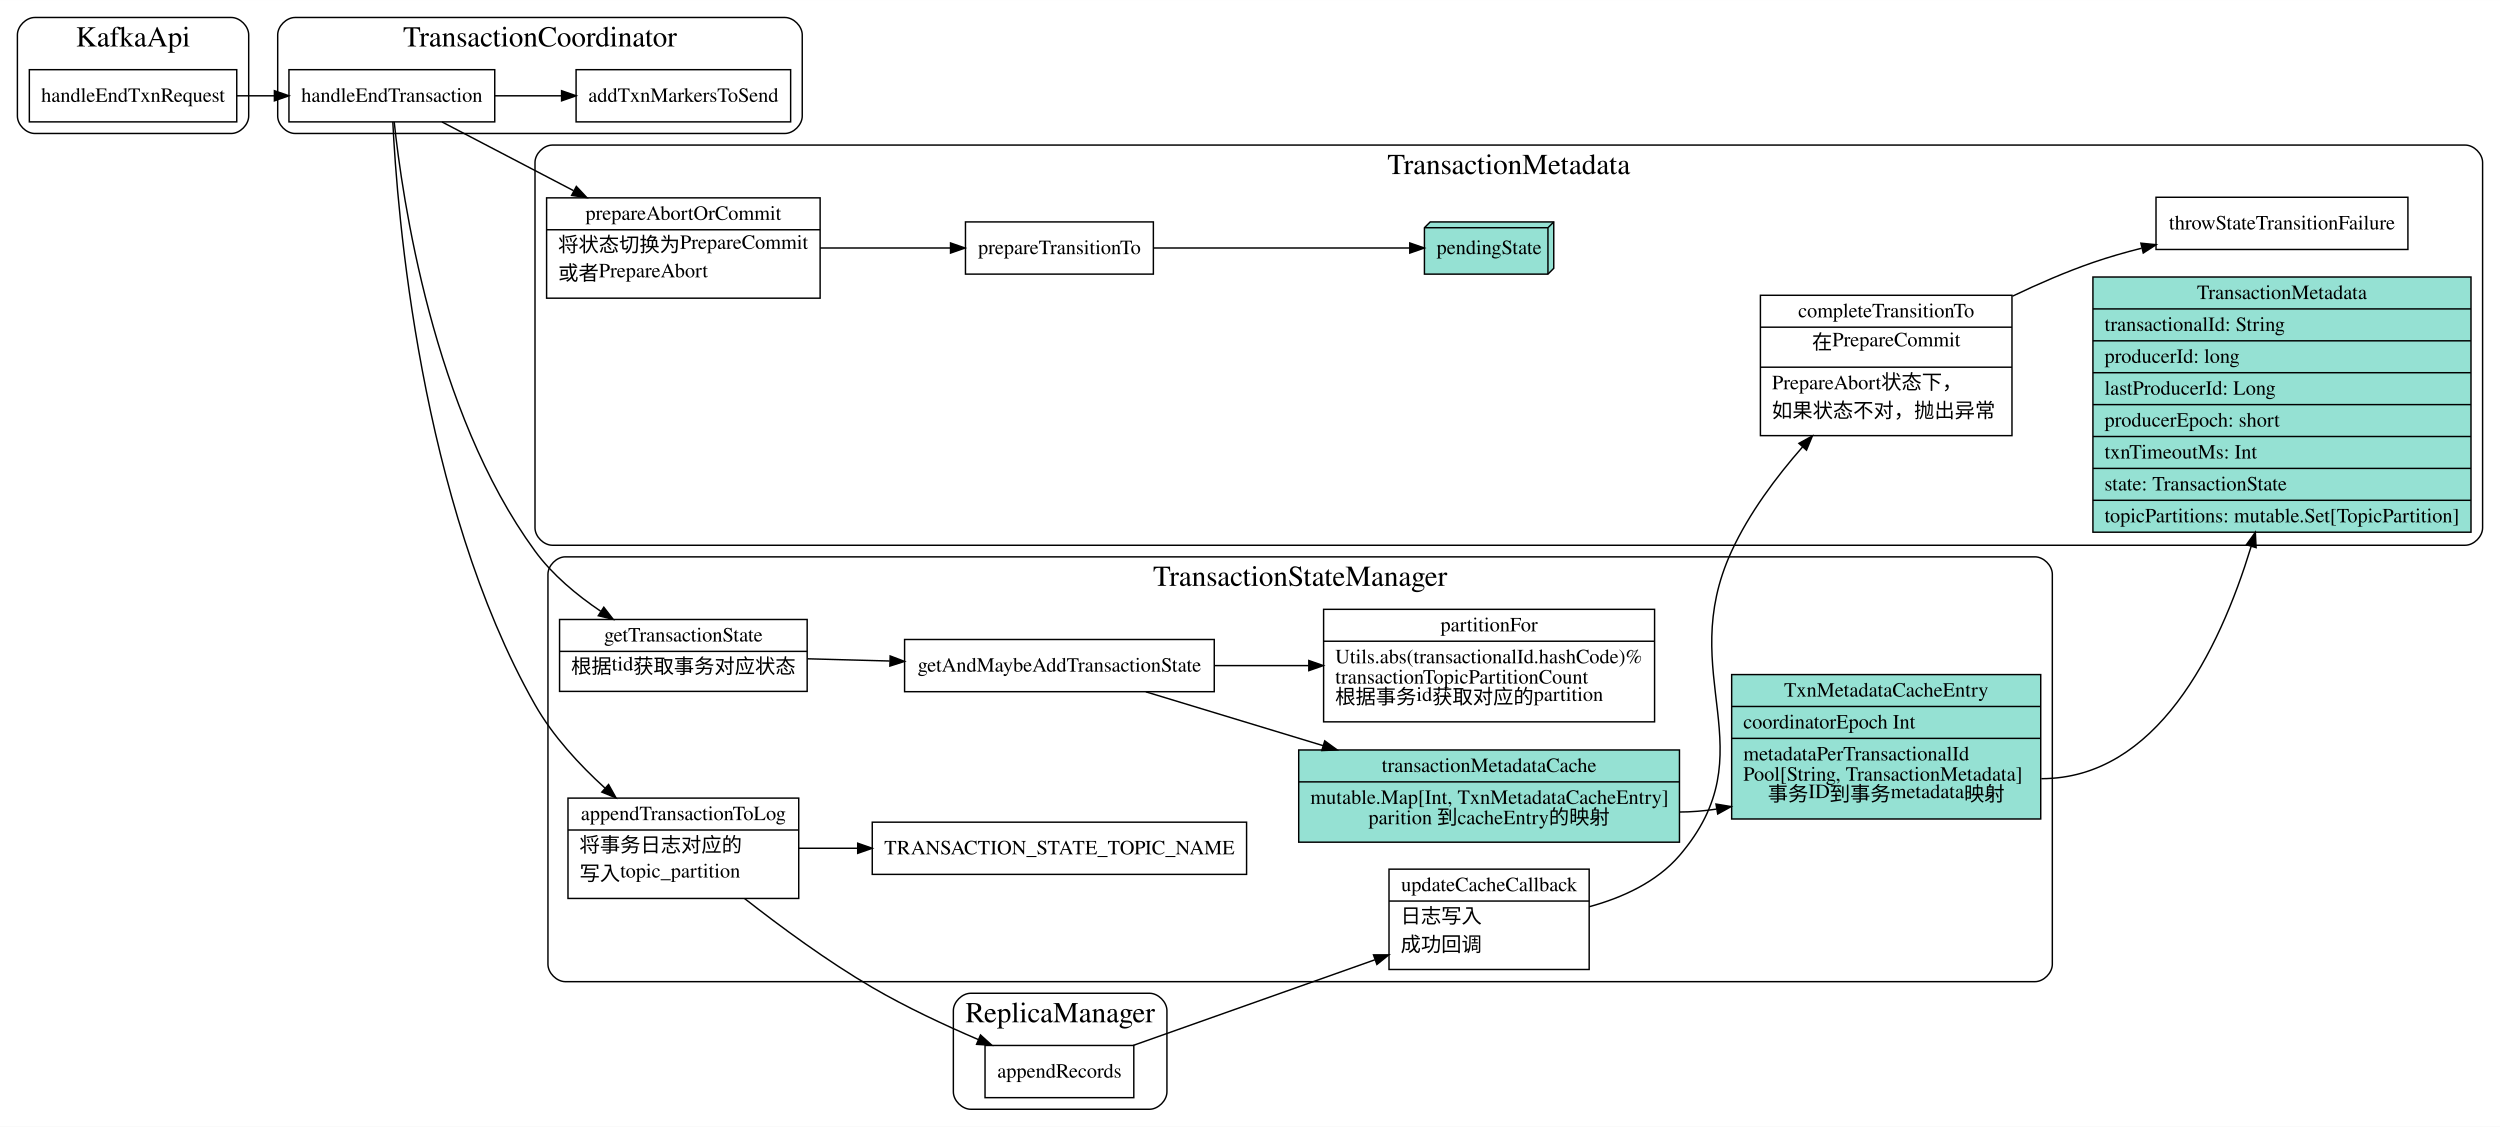
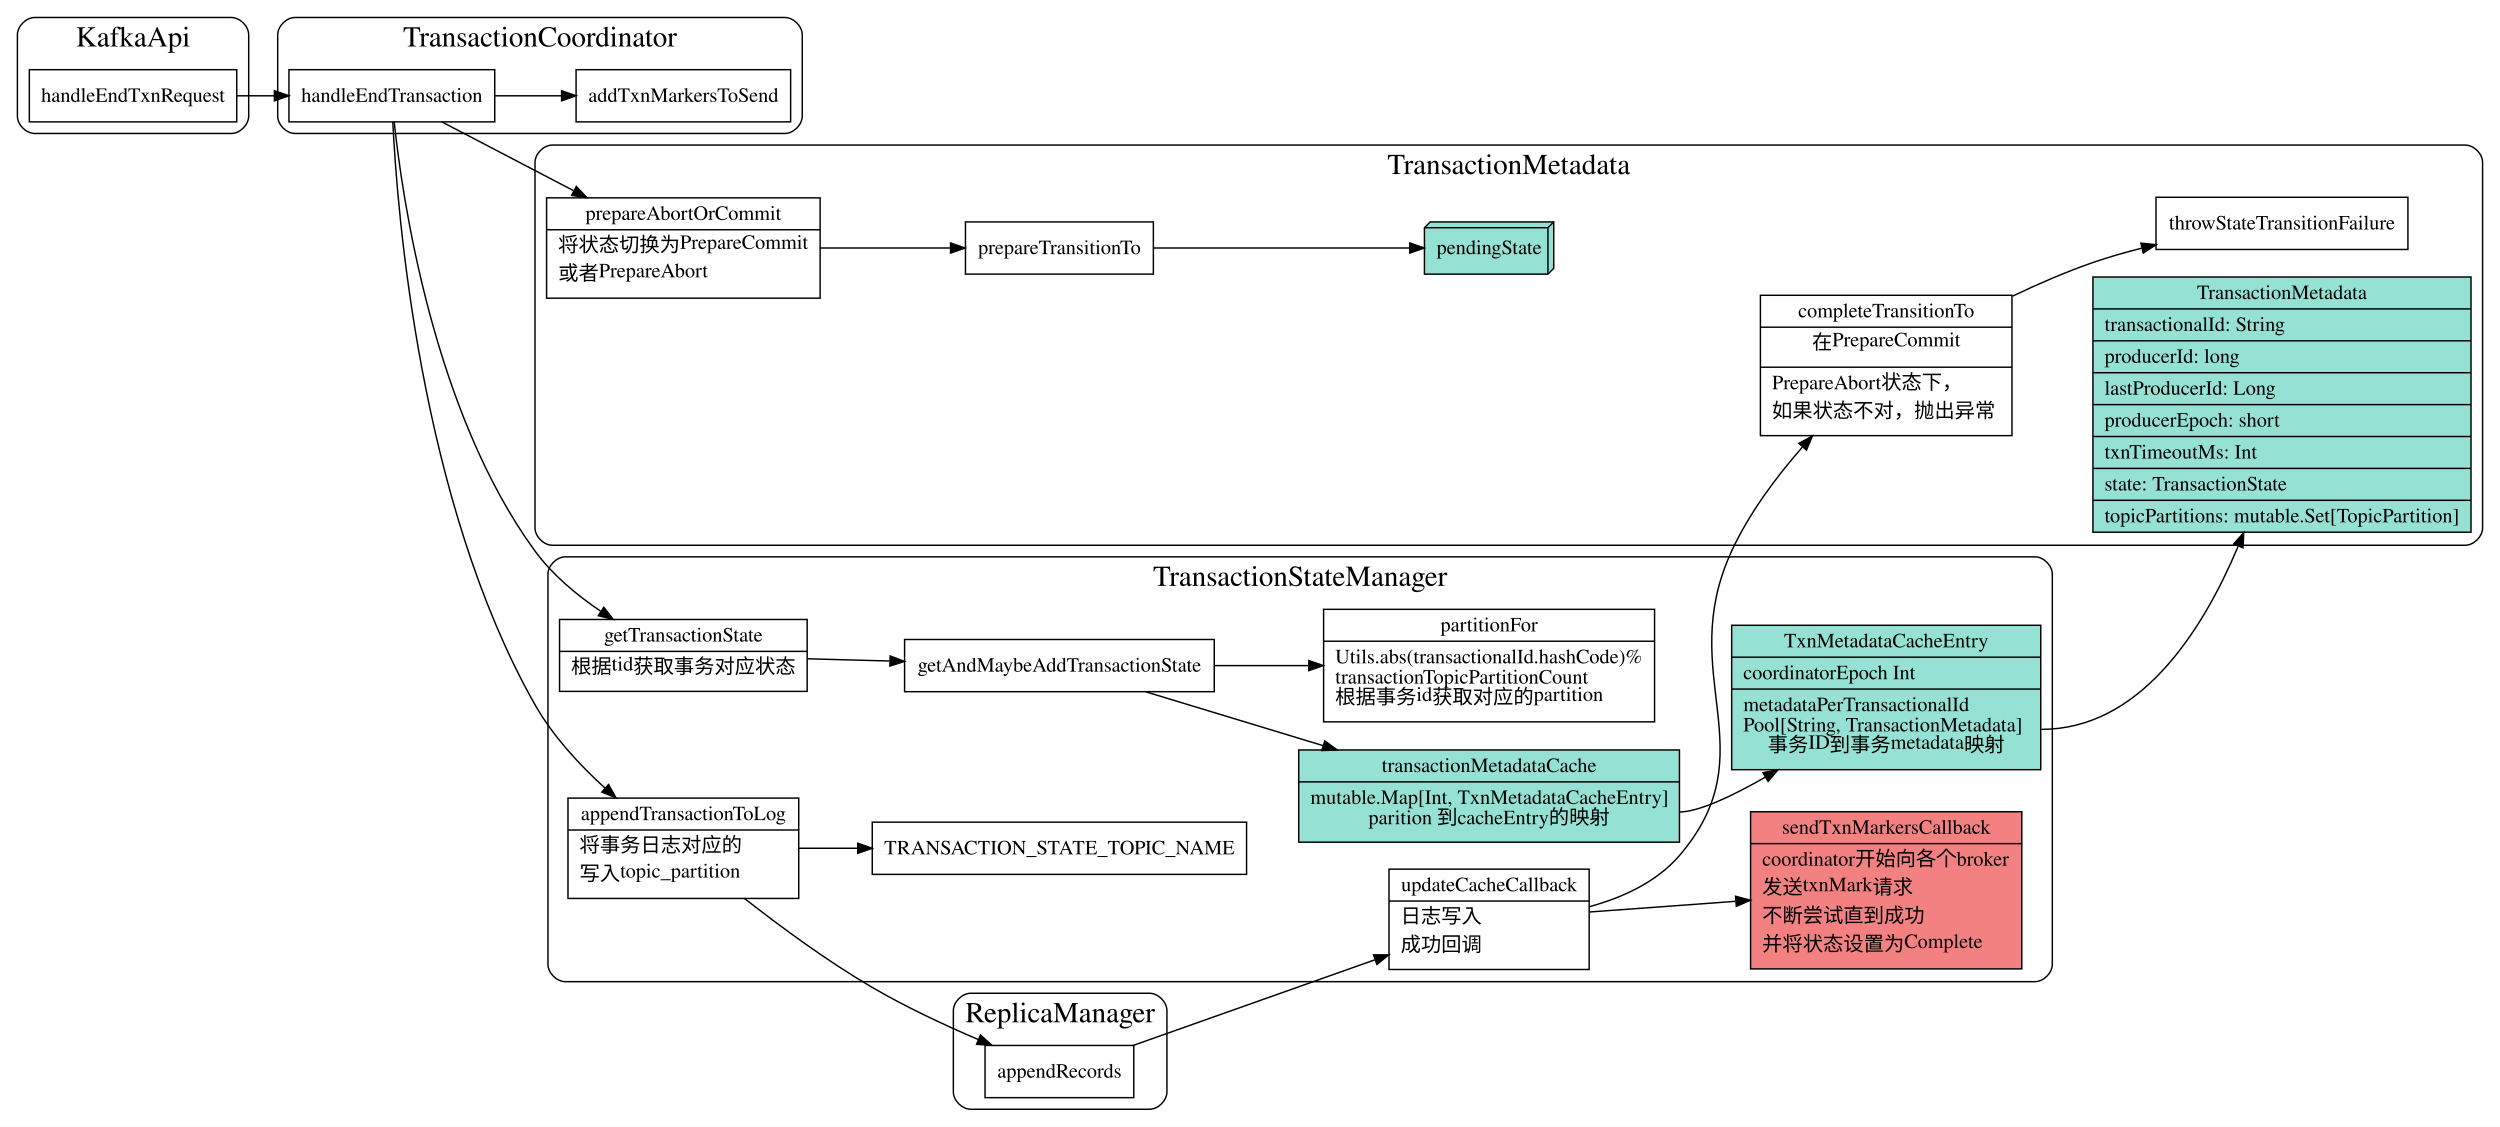
<svg xmlns="http://www.w3.org/2000/svg" width="1724pt" height="777pt" viewBox="0.00 0.00 1724.26 777.00">
  <g id="graph0" class="graph" transform="scale(1 1) rotate(0) translate(4 773)">
    <polygon fill="#ffffff" stroke="transparent" points="-4,4 -4,-773 1720.257,-773 1720.257,4 -4,4" />
    <g id="clust1" class="cluster">
      <path fill="none" stroke="#000000" d="M665.532,-8C665.532,-8 788.835,-8 788.835,-8 794.835,-8 800.835,-14 800.835,-20 800.835,-20 800.835,-76 800.835,-76 800.835,-82 794.835,-88 788.835,-88 788.835,-88 665.532,-88 665.532,-88 659.532,-88 653.532,-82 653.532,-76 653.532,-76 653.532,-20 653.532,-20 653.532,-14 659.532,-8 665.532,-8" />
      <text text-anchor="middle" x="727.184" y="-68" font-family="Times,serif" font-size="20.00" fill="#000000">ReplicaManager</text>
    </g>
    <g id="clust2" class="cluster">
      <path fill="none" stroke="#000000" d="M376.991,-397C376.991,-397 1696.257,-397 1696.257,-397 1702.257,-397 1708.257,-403 1708.257,-409 1708.257,-409 1708.257,-661 1708.257,-661 1708.257,-667 1702.257,-673 1696.257,-673 1696.257,-673 376.991,-673 376.991,-673 370.991,-673 364.991,-667 364.991,-661 364.991,-661 364.991,-409 364.991,-409 364.991,-403 370.991,-397 376.991,-397" />
      <text text-anchor="middle" x="1036.624" y="-653" font-family="Times,serif" font-size="20.00" fill="#000000">TransactionMetadata</text>
    </g>
    <g id="clust3" class="cluster">
      <path fill="none" stroke="#000000" d="M385.926,-96C385.926,-96 1399.496,-96 1399.496,-96 1405.496,-96 1411.496,-102 1411.496,-108 1411.496,-108 1411.496,-377 1411.496,-377 1411.496,-383 1405.496,-389 1399.496,-389 1399.496,-389 385.926,-389 385.926,-389 379.926,-389 373.926,-383 373.926,-377 373.926,-377 373.926,-108 373.926,-108 373.926,-102 379.926,-96 385.926,-96" />
      <text text-anchor="middle" x="892.711" y="-369" font-family="Times,serif" font-size="20.00" fill="#000000">TransactionStateManager</text>
    </g>
    <g id="clust6" class="cluster">
      <path fill="none" stroke="#000000" d="M199.524,-681C199.524,-681 537.31,-681 537.31,-681 543.31,-681 549.31,-687 549.31,-693 549.31,-693 549.31,-749 549.31,-749 549.31,-755 543.31,-761 537.31,-761 537.31,-761 199.524,-761 199.524,-761 193.524,-761 187.524,-755 187.524,-749 187.524,-749 187.524,-693 187.524,-693 187.524,-687 193.524,-681 199.524,-681" />
      <text text-anchor="middle" x="368.417" y="-741" font-family="Times,serif" font-size="20.00" fill="#000000">TransactionCoordinator</text>
    </g>
    <g id="clust8" class="cluster">
      <path fill="none" stroke="#000000" d="M20,-681C20,-681 155.524,-681 155.524,-681 161.524,-681 167.524,-687 167.524,-693 167.524,-693 167.524,-749 167.524,-749 167.524,-755 161.524,-761 155.524,-761 155.524,-761 20,-761 20,-761 14,-761 8,-755 8,-749 8,-749 8,-693 8,-693 8,-687 14,-681 20,-681" />
      <text text-anchor="middle" x="87.762" y="-741" font-family="Times,serif" font-size="20.00" fill="#000000">KafkaApi</text>
    </g>
    <g id="node1" class="node">
      <polygon fill="none" stroke="#000000" points="777.988,-52 675.379,-52 675.379,-16 777.988,-16 777.988,-52" />
      <text text-anchor="middle" x="726.684" y="-29.8" font-family="Times,serif" font-size="14.00" fill="#000000">appendRecords</text>
    </g>
    <g id="node13" class="node">
      <polygon fill="none" stroke="#000000" points="954.003,-104.4 954.003,-173.6 1092.059,-173.6 1092.059,-104.4 954.003,-104.4" />
      <text text-anchor="middle" x="1023.031" y="-158.4" font-family="Times,serif" font-size="14.00" fill="#000000">updateCacheCallback</text>
      <polyline fill="none" stroke="#000000" points="954.003,-151.6 1092.059,-151.6 " />
      <text text-anchor="start" x="962.003" y="-136.4" font-family="Times,serif" font-size="14.00" fill="#000000">日志写入</text>
      <text text-anchor="start" x="962.003" y="-116.8" font-family="Times,serif" font-size="14.00" fill="#000000"> 成功回调</text>
    </g>
    <g id="edge11" class="edge">
      <path fill="none" stroke="#000000" d="M777.628,-52.05C823.43,-68.279 891.425,-92.37 944.235,-111.081" />
      <polygon fill="#000000" stroke="#000000" points="943.315,-114.469 953.91,-114.51 945.653,-107.871 943.315,-114.469" />
    </g>
    <g id="node2" class="node">
      <polygon fill="#95e1d3" stroke="#000000" points="1439.496,-406 1439.496,-582 1700.257,-582 1700.257,-406 1439.496,-406" />
      <text text-anchor="middle" x="1569.877" y="-566.8" font-family="Times,serif" font-size="14.00" fill="#000000">TransactionMetadata</text>
      <polyline fill="none" stroke="#000000" points="1439.496,-560 1700.257,-560 " />
      <text text-anchor="start" x="1447.496" y="-544.8" font-family="Times,serif" font-size="14.00" fill="#000000">transactionalId: String </text>
      <polyline fill="none" stroke="#000000" points="1439.496,-538 1700.257,-538 " />
      <text text-anchor="start" x="1447.496" y="-522.8" font-family="Times,serif" font-size="14.00" fill="#000000">producerId: long </text>
      <polyline fill="none" stroke="#000000" points="1439.496,-516 1700.257,-516 " />
      <text text-anchor="start" x="1447.496" y="-500.8" font-family="Times,serif" font-size="14.00" fill="#000000">lastProducerId: Long </text>
      <polyline fill="none" stroke="#000000" points="1439.496,-494 1700.257,-494 " />
      <text text-anchor="start" x="1447.496" y="-478.8" font-family="Times,serif" font-size="14.00" fill="#000000">producerEpoch: short </text>
      <polyline fill="none" stroke="#000000" points="1439.496,-472 1700.257,-472 " />
      <text text-anchor="start" x="1447.496" y="-456.8" font-family="Times,serif" font-size="14.00" fill="#000000">txnTimeoutMs: Int </text>
      <polyline fill="none" stroke="#000000" points="1439.496,-450 1700.257,-450 " />
      <text text-anchor="start" x="1447.496" y="-434.8" font-family="Times,serif" font-size="14.00" fill="#000000">state: TransactionState </text>
      <polyline fill="none" stroke="#000000" points="1439.496,-428 1700.257,-428 " />
      <text text-anchor="start" x="1447.496" y="-412.8" font-family="Times,serif" font-size="14.00" fill="#000000">topicPartitions: mutable.Set[TopicPartition]</text>
    </g>
    <g id="node3" class="node">
      <polygon fill="none" stroke="#000000" points="661.884,-584 661.884,-620 791.483,-620 791.483,-584 661.884,-584" />
      <text text-anchor="middle" x="726.684" y="-597.8" font-family="Times,serif" font-size="14.00" fill="#000000">prepareTransitionTo</text>
    </g>
    <g id="node5" class="node">
      <polygon fill="#95e1d3" stroke="#000000" points="1067.628,-620 982.434,-620 978.434,-616 978.434,-584 1063.628,-584 1067.628,-588 1067.628,-620" />
      <polyline fill="none" stroke="#000000" points="1063.628,-616 978.434,-616 " />
      <polyline fill="none" stroke="#000000" points="1063.628,-616 1063.628,-584 " />
      <polyline fill="none" stroke="#000000" points="1063.628,-616 1067.628,-620 " />
      <text text-anchor="middle" x="1023.031" y="-597.8" font-family="Times,serif" font-size="14.00" fill="#000000">pendingState</text>
    </g>
    <g id="edge2" class="edge">
      <path fill="none" stroke="#000000" d="M791.718,-602C844.528,-602 918.17,-602 968.068,-602" />
      <polygon fill="#000000" stroke="#000000" points="968.339,-605.5 978.339,-602 968.339,-598.5 968.339,-605.5" />
    </g>
    <g id="node4" class="node">
      <polygon fill="none" stroke="#000000" points="1210.165,-472.6 1210.165,-569.4 1383.665,-569.4 1383.665,-472.6 1210.165,-472.6" />
      <text text-anchor="middle" x="1296.915" y="-554.2" font-family="Times,serif" font-size="14.00" fill="#000000">completeTransitionTo</text>
      <polyline fill="none" stroke="#000000" points="1210.165,-547.4 1383.665,-547.4 " />
      <text text-anchor="middle" x="1296.915" y="-532.2" font-family="Times,serif" font-size="14.00" fill="#000000">在PrepareCommit</text>
      <polyline fill="none" stroke="#000000" points="1210.165,-519.8 1383.665,-519.8 " />
      <text text-anchor="start" x="1218.165" y="-504.6" font-family="Times,serif" font-size="14.00" fill="#000000">PrepareAbort状态下，</text>
      <text text-anchor="start" x="1218.165" y="-485" font-family="Times,serif" font-size="14.00" fill="#000000"> 如果状态不对，抛出异常</text>
    </g>
    <g id="node7" class="node">
      <polygon fill="none" stroke="#000000" points="1656.747,-637 1483.006,-637 1483.006,-601 1656.747,-601 1656.747,-637" />
      <text text-anchor="middle" x="1569.877" y="-614.8" font-family="Times,serif" font-size="14.00" fill="#000000">throwStateTransitionFailure</text>
    </g>
    <g id="edge3" class="edge">
      <path fill="none" stroke="#000000" d="M1383.991,-568.771C1401.983,-577.377 1421.072,-585.625 1439.496,-592 1450.225,-595.712 1461.636,-598.994 1473.072,-601.873" />
      <polygon fill="#000000" stroke="#000000" points="1472.57,-605.353 1483.113,-604.301 1474.216,-598.549 1472.57,-605.353" />
    </g>
    <g id="node6" class="node">
      <polygon fill="none" stroke="#000000" points="372.991,-567.4 372.991,-636.6 561.64,-636.6 561.64,-567.4 372.991,-567.4" />
      <text text-anchor="middle" x="467.315" y="-621.4" font-family="Times,serif" font-size="14.00" fill="#000000">prepareAbortOrCommit</text>
      <polyline fill="none" stroke="#000000" points="372.991,-614.6 561.64,-614.6 " />
      <text text-anchor="start" x="380.991" y="-599.4" font-family="Times,serif" font-size="14.00" fill="#000000">将状态切换为PrepareCommit</text>
      <text text-anchor="start" x="380.991" y="-579.8" font-family="Times,serif" font-size="14.00" fill="#000000"> 或者PrepareAbort</text>
    </g>
    <g id="edge1" class="edge">
      <path fill="none" stroke="#000000" d="M561.687,-602C591.228,-602 623.416,-602 651.454,-602" />
      <polygon fill="#000000" stroke="#000000" points="651.583,-605.5 661.583,-602 651.583,-598.5 651.583,-605.5" />
    </g>
    <g id="node8" class="node">
      <polygon fill="none" stroke="#000000" points="387.74,-153.4 387.74,-222.6 546.891,-222.6 546.891,-153.4 387.74,-153.4" />
      <text text-anchor="middle" x="467.315" y="-207.4" font-family="Times,serif" font-size="14.00" fill="#000000">appendTransactionToLog</text>
      <polyline fill="none" stroke="#000000" points="387.74,-200.6 546.891,-200.6 " />
      <text text-anchor="start" x="395.74" y="-185.4" font-family="Times,serif" font-size="14.00" fill="#000000">将事务日志对应的</text>
      <text text-anchor="start" x="395.74" y="-165.8" font-family="Times,serif" font-size="14.00" fill="#000000"> 写入topic_partition</text>
    </g>
    <g id="edge9" class="edge">
      <path fill="none" stroke="#000000" d="M509.474,-153.378C534.253,-133.955 566.701,-110.071 597.64,-92 620.755,-78.499 647.576,-65.981 670.759,-56.057" />
      <polygon fill="#000000" stroke="#000000" points="672.264,-59.221 680.115,-52.106 669.541,-52.772 672.264,-59.221" />
    </g>
    <g id="node15" class="node">
      <polygon fill="none" stroke="#000000" points="855.771,-206 597.596,-206 597.596,-170 855.771,-170 855.771,-206" />
      <text text-anchor="middle" x="726.684" y="-183.8" font-family="Times,serif" font-size="14.00" fill="#000000">TRANSACTION_STATE_TOPIC_NAME</text>
    </g>
    <g id="edge10" class="edge">
      <path fill="none" stroke="#000000" d="M546.897,-188C559.838,-188 573.566,-188 587.441,-188" />
      <polygon fill="#000000" stroke="#000000" points="587.561,-191.5 597.561,-188 587.561,-184.5 587.561,-191.5" />
    </g>
    <g id="node9" class="node">
      <polygon fill="none" stroke="#000000" points="381.926,-296.2 381.926,-345.8 552.705,-345.8 552.705,-296.2 381.926,-296.2" />
      <text text-anchor="middle" x="467.315" y="-330.6" font-family="Times,serif" font-size="14.00" fill="#000000">getTransactionState</text>
      <polyline fill="none" stroke="#000000" points="381.926,-323.8 552.705,-323.8 " />
      <text text-anchor="middle" x="467.315" y="-308.6" font-family="Times,serif" font-size="14.00" fill="#000000">根据tid获取事务对应状态</text>
    </g>
    <g id="node14" class="node">
      <polygon fill="none" stroke="#000000" points="833.475,-332 619.893,-332 619.893,-296 833.475,-296 833.475,-332" />
      <text text-anchor="middle" x="726.684" y="-309.8" font-family="Times,serif" font-size="14.00" fill="#000000">getAndMaybeAddTransactionState</text>
    </g>
    <g id="edge6" class="edge">
      <path fill="none" stroke="#000000" d="M552.961,-318.688C571.097,-318.199 590.537,-317.674 609.61,-317.16" />
      <polygon fill="#000000" stroke="#000000" points="609.946,-320.652 619.848,-316.883 609.757,-313.654 609.946,-320.652" />
    </g>
    <g id="node10" class="node">
      <polygon fill="#95e1d3" stroke="#000000" points="891.727,-192.2 891.727,-255.8 1154.334,-255.8 1154.334,-192.2 891.727,-192.2" />
      <text text-anchor="middle" x="1023.031" y="-240.6" font-family="Times,serif" font-size="14.00" fill="#000000">transactionMetadataCache</text>
      <polyline fill="none" stroke="#000000" points="891.727,-233.8 1154.334,-233.8 " />
      <text text-anchor="start" x="899.727" y="-218.6" font-family="Times,serif" font-size="14.00" fill="#000000">mutable.Map[Int, TxnMetadataCacheEntry]</text>
      <text text-anchor="middle" x="1023.031" y="-204.6" font-family="Times,serif" font-size="14.00" fill="#000000"> parition 到cacheEntry的映射</text>
    </g>
    <g id="node11" class="node">
-       <polygon fill="#95e1d3" stroke="#000000" points="1190.334,-208.2 1190.334,-307.8 1403.496,-307.8 1403.496,-208.2 1190.334,-208.2" />
-       <text text-anchor="middle" x="1296.915" y="-292.6" font-family="Times,serif" font-size="14.00" fill="#000000">TxnMetadataCacheEntry</text>
-       <polyline fill="none" stroke="#000000" points="1190.334,-285.8 1403.496,-285.8 " />
-       <text text-anchor="start" x="1198.334" y="-270.6" font-family="Times,serif" font-size="14.00" fill="#000000">coordinatorEpoch Int </text>
-       <polyline fill="none" stroke="#000000" points="1190.334,-263.8 1403.496,-263.8 " />
-       <text text-anchor="start" x="1198.334" y="-248.6" font-family="Times,serif" font-size="14.00" fill="#000000">metadataPerTransactionalId </text>
-       <text text-anchor="start" x="1198.334" y="-234.6" font-family="Times,serif" font-size="14.00" fill="#000000"> Pool[String, TransactionMetadata]</text>
-       <text text-anchor="middle" x="1296.915" y="-220.6" font-family="Times,serif" font-size="14.00" fill="#000000"> 事务ID到事务metadata映射</text>
+       <polygon fill="#95e1d3" stroke="#000000" points="1190.334,-242.2 1190.334,-341.8 1403.496,-341.8 1403.496,-242.2 1190.334,-242.2" />
+       <text text-anchor="middle" x="1296.915" y="-326.6" font-family="Times,serif" font-size="14.00" fill="#000000">TxnMetadataCacheEntry</text>
+       <polyline fill="none" stroke="#000000" points="1190.334,-319.8 1403.496,-319.8 " />
+       <text text-anchor="start" x="1198.334" y="-304.6" font-family="Times,serif" font-size="14.00" fill="#000000">coordinatorEpoch Int </text>
+       <polyline fill="none" stroke="#000000" points="1190.334,-297.8 1403.496,-297.8 " />
+       <text text-anchor="start" x="1198.334" y="-282.6" font-family="Times,serif" font-size="14.00" fill="#000000">metadataPerTransactionalId </text>
+       <text text-anchor="start" x="1198.334" y="-268.6" font-family="Times,serif" font-size="14.00" fill="#000000"> Pool[String, TransactionMetadata]</text>
+       <text text-anchor="middle" x="1296.915" y="-254.6" font-family="Times,serif" font-size="14.00" fill="#000000"> 事务ID到事务metadata映射</text>
    </g>
    <g id="edge4" class="edge">
-       <path fill="none" stroke="#000000" d="M1154.031,-213C1162.536,-213 1171.2,-213.734 1179.843,-215.016" />
-       <polygon fill="#000000" stroke="#000000" points="1179.521,-218.511 1189.97,-216.759 1180.709,-211.613 1179.521,-218.511" />
+       <path fill="none" stroke="#000000" d="M1154.031,-213C1167.348,-213 1190.138,-223.643 1213.653,-237.115" />
+       <polygon fill="#000000" stroke="#000000" points="1211.934,-240.164 1222.333,-242.192 1215.468,-234.122 1211.934,-240.164" />
    </g>
    <g id="edge5" class="edge">
-       <path fill="none" stroke="#000000" d="M1403.915,-236C1483.174,-236 1526.367,-323.187 1548.642,-396.194" />
-       <polygon fill="#000000" stroke="#000000" points="1545.329,-397.333 1551.517,-405.933 1552.042,-395.351 1545.329,-397.333" />
+       <path fill="none" stroke="#000000" d="M1403.915,-270C1471.105,-270 1514.227,-335.871 1539.626,-396.172" />
+       <polygon fill="#000000" stroke="#000000" points="1536.533,-397.854 1543.551,-405.791 1543.014,-395.21 1536.533,-397.854" />
    </g>
    <g id="node12" class="node">
      <polygon fill="none" stroke="#000000" points="908.893,-275.2 908.893,-352.8 1137.169,-352.8 1137.169,-275.2 908.893,-275.2" />
      <text text-anchor="middle" x="1023.031" y="-337.6" font-family="Times,serif" font-size="14.00" fill="#000000">partitionFor</text>
      <polyline fill="none" stroke="#000000" points="908.893,-330.8 1137.169,-330.8 " />
      <text text-anchor="start" x="916.893" y="-315.6" font-family="Times,serif" font-size="14.00" fill="#000000">Utils.abs(transactionalId.hashCode)%</text>
      <text text-anchor="start" x="916.893" y="-301.6" font-family="Times,serif" font-size="14.00" fill="#000000"> transactionTopicPartitionCount </text>
      <text text-anchor="start" x="916.893" y="-287.6" font-family="Times,serif" font-size="14.00" fill="#000000"> 根据事务id获取对应的partition</text>
    </g>
    <g id="edge12" class="edge">
      <path fill="none" stroke="#000000" d="M1092.109,-147.675C1114.995,-153.932 1138.61,-164.655 1154.334,-183 1215.96,-254.898 1150.681,-307.007 1190.334,-393 1202.305,-418.96 1220.924,-443.959 1239.272,-464.867" />
      <polygon fill="#000000" stroke="#000000" points="1236.725,-467.269 1246.007,-472.379 1241.937,-462.597 1236.725,-467.269" />
    </g>
+     <g id="node16" class="node">
+       <polygon fill="#f38181" stroke="#000000" points="1203.38,-104.8 1203.38,-213.2 1390.45,-213.2 1390.45,-104.8 1203.38,-104.8" />
+       <text text-anchor="middle" x="1296.915" y="-198" font-family="Times,serif" font-size="14.00" fill="#000000">sendTxnMarkersCallback</text>
+       <polyline fill="none" stroke="#000000" points="1203.38,-191.2 1390.45,-191.2 " />
+       <text text-anchor="start" x="1211.38" y="-176" font-family="Times,serif" font-size="14.00" fill="#000000">coordinator开始向各个broker</text>
+       <text text-anchor="start" x="1211.38" y="-156.4" font-family="Times,serif" font-size="14.00" fill="#000000"> 发送txnMark请求</text>
+       <text text-anchor="start" x="1211.38" y="-136.8" font-family="Times,serif" font-size="14.00" fill="#000000"> 不断尝试直到成功</text>
+       <text text-anchor="start" x="1211.38" y="-117.2" font-family="Times,serif" font-size="14.00" fill="#000000"> 并将状态设置为Complete</text>
+     </g>
+     <g id="edge13" class="edge">
+       <path fill="none" stroke="#000000" d="M1092.143,-144.047C1122.661,-146.275 1159.191,-148.943 1192.893,-151.404" />
+       <polygon fill="#000000" stroke="#000000" points="1193.024,-154.923 1203.252,-152.16 1193.534,-147.941 1193.024,-154.923" />
+     </g>
    <g id="edge7" class="edge">
      <path fill="none" stroke="#000000" d="M786.297,-295.895C821.343,-285.252 866.83,-271.438 908.552,-258.767" />
      <polygon fill="#000000" stroke="#000000" points="909.676,-262.084 918.227,-255.829 907.641,-255.386 909.676,-262.084" />
    </g>
    <g id="edge8" class="edge">
      <path fill="none" stroke="#000000" d="M833.672,-314C854.711,-314 876.954,-314 898.511,-314" />
      <polygon fill="#000000" stroke="#000000" points="898.694,-317.5 908.694,-314 898.694,-310.5 898.694,-317.5" />
    </g>
-     <g id="node16" class="node">
+     <g id="node17" class="node">
      <polygon fill="none" stroke="#000000" points="337.225,-725 195.29,-725 195.29,-689 337.225,-689 337.225,-725" />
      <text text-anchor="middle" x="266.258" y="-702.8" font-family="Times,serif" font-size="14.00" fill="#000000">handleEndTransaction</text>
    </g>
-     <g id="edge13" class="edge">
+     <g id="edge14" class="edge">
      <path fill="none" stroke="#000000" d="M300.821,-688.95C325.755,-675.928 360.382,-657.845 391.603,-641.54" />
      <polygon fill="#000000" stroke="#000000" points="393.493,-644.501 400.737,-636.77 390.253,-638.297 393.493,-644.501" />
    </g>
-     <g id="edge14" class="edge">
+     <g id="edge15" class="edge">
      <path fill="none" stroke="#000000" d="M266.925,-688.908C269.881,-628.1 285.475,-427.045 364.991,-287 377.219,-265.465 395.548,-245.622 413.329,-229.446" />
      <polygon fill="#000000" stroke="#000000" points="415.732,-231.994 420.897,-222.744 411.091,-226.754 415.732,-231.994" />
    </g>
-     <g id="edge15" class="edge">
+     <g id="edge16" class="edge">
      <path fill="none" stroke="#000000" d="M267.894,-688.885C273.307,-637.693 294.518,-489.425 364.991,-393 376.943,-376.647 393.763,-362.655 410.32,-351.473" />
      <polygon fill="#000000" stroke="#000000" points="412.447,-354.265 418.928,-345.884 408.634,-348.394 412.447,-354.265" />
    </g>
-     <g id="node17" class="node">
+     <g id="node18" class="node">
      <polygon fill="none" stroke="#000000" points="541.304,-725 393.327,-725 393.327,-689 541.304,-689 541.304,-725" />
      <text text-anchor="middle" x="467.315" y="-702.8" font-family="Times,serif" font-size="14.00" fill="#000000">addTxnMarkersToSend</text>
    </g>
-     <g id="edge16" class="edge">
+     <g id="edge17" class="edge">
      <path fill="none" stroke="#000000" d="M337.143,-707C352.075,-707 367.965,-707 383.325,-707" />
      <polygon fill="#000000" stroke="#000000" points="383.327,-710.5 393.327,-707 383.327,-703.5 383.327,-710.5" />
    </g>
-     <g id="node18" class="node">
+     <g id="node19" class="node">
      <polygon fill="none" stroke="#000000" points="159.287,-725 16.237,-725 16.237,-689 159.287,-689 159.287,-725" />
      <text text-anchor="middle" x="87.762" y="-702.8" font-family="Times,serif" font-size="14.00" fill="#000000">handleEndTxnRequest</text>
    </g>
-     <g id="edge17" class="edge">
+     <g id="edge18" class="edge">
      <path fill="none" stroke="#000000" d="M159.335,-707C167.839,-707 176.567,-707 185.192,-707" />
      <polygon fill="#000000" stroke="#000000" points="185.251,-710.5 195.251,-707 185.251,-703.5 185.251,-710.5" />
    </g>
  </g>
</svg>
